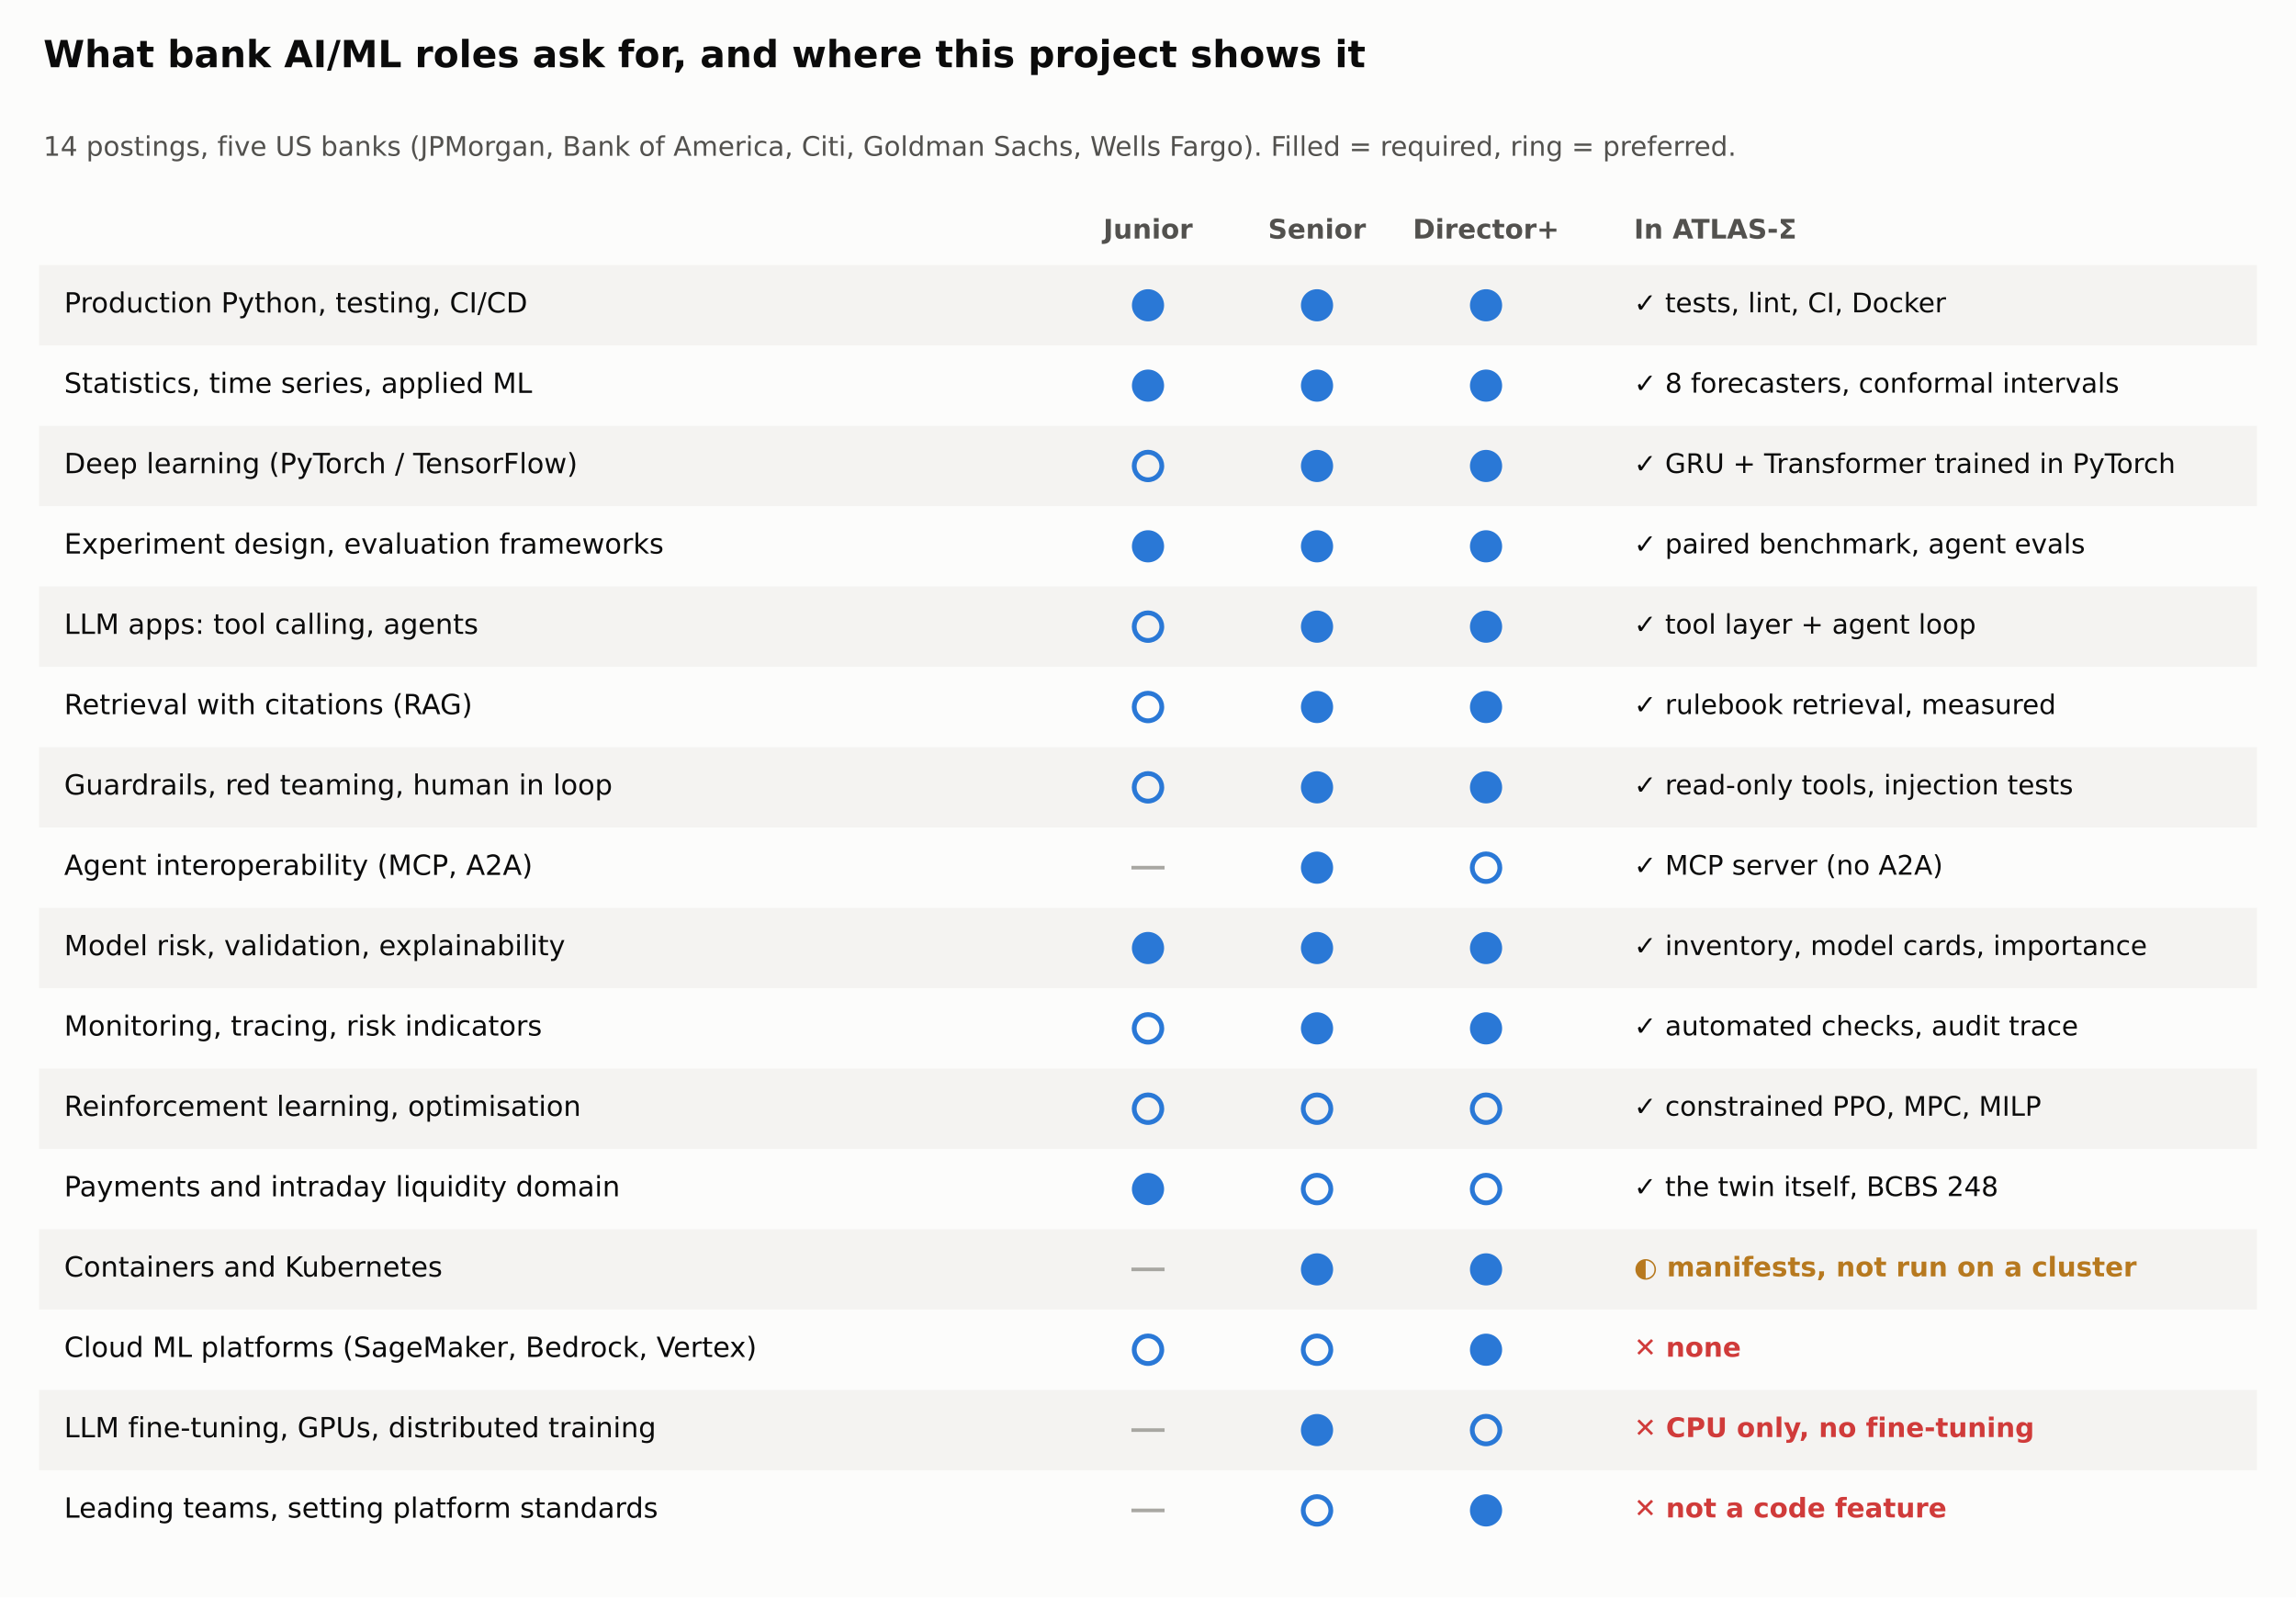
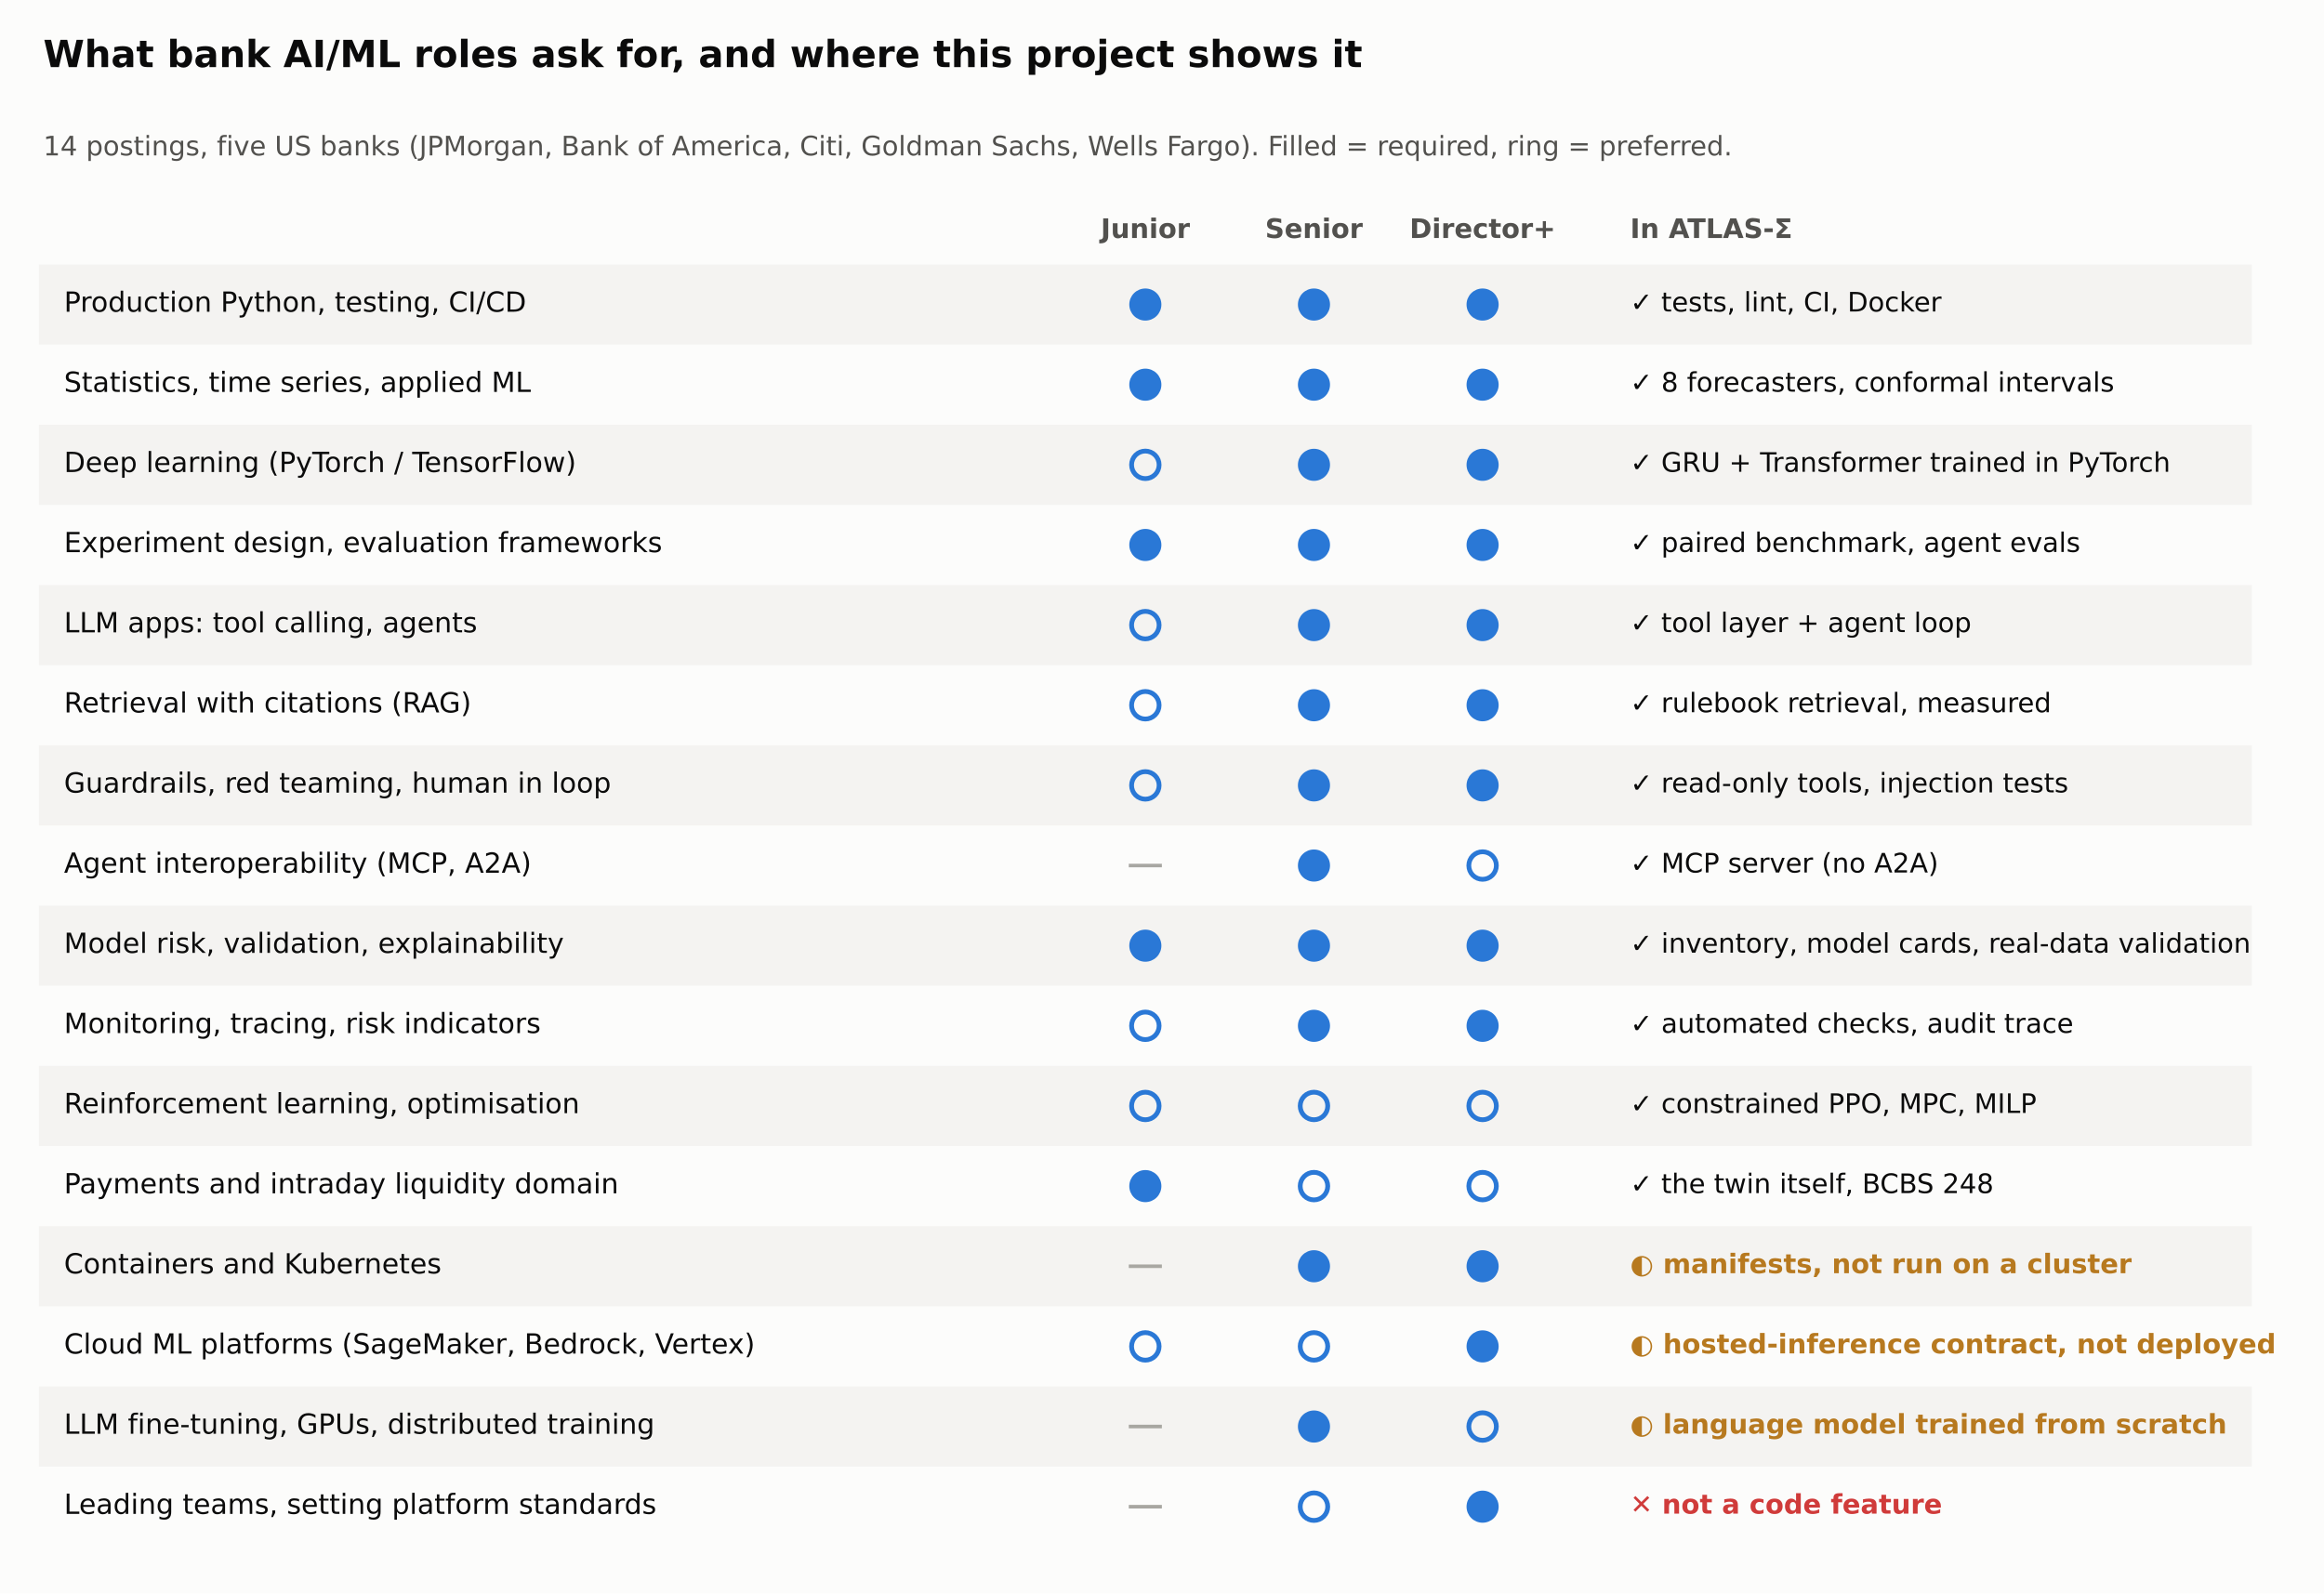
- <svg xmlns="http://www.w3.org/2000/svg" xmlns:xlink="http://www.w3.org/1999/xlink" width="766.8pt" height="533.498pt" viewBox="0 0 766.8 533.498" version="1.1">
+ <svg xmlns="http://www.w3.org/2000/svg" xmlns:xlink="http://www.w3.org/1999/xlink" width="777.954pt" height="533.498pt" viewBox="0 0 777.954 533.498" version="1.1">
  <defs>
    <style type="text/css">*{stroke-linejoin: round; stroke-linecap: butt}</style>
  </defs>
  <g id="figure_1">
    <g id="patch_1">
-       <path d="M 0 533.498  L 766.8 533.498  L 766.8 0  L 0 0  z " style="fill: #fcfcfb" />
+       <path d="M 0 533.498  L 777.954 533.498  L 777.954 0  L 0 0  z " style="fill: #fcfcfb" />
    </g>
    <g id="axes_1">
      <g id="patch_2">
        <path d="M 12.96 520.538  L 753.84 520.538  L 753.84 69.761  L 12.96 69.761  z " style="fill: #fcfcfb" />
      </g>
      <g id="matplotlib.axis_1" />
      <g id="matplotlib.axis_2" />
      <g id="patch_3">
-         <path d="M 12.96 115.375  L 753.84 115.375  L 753.84 88.543  L 12.96 88.543  z " clip-path="url(#p5d8bd86b20)" style="fill: #e4e3df; opacity: 0.35" />
+         <path d="M 12.96 115.375  L 753.84 115.375  L 753.84 88.543  L 12.96 88.543  z " clip-path="url(#p10931c085c)" style="fill: #e4e3df; opacity: 0.35" />
      </g>
      <g id="patch_4">
-         <path d="M 12.96 169.039  L 753.84 169.039  L 753.84 142.207  L 12.96 142.207  z " clip-path="url(#p5d8bd86b20)" style="fill: #e4e3df; opacity: 0.35" />
+         <path d="M 12.96 169.039  L 753.84 169.039  L 753.84 142.207  L 12.96 142.207  z " clip-path="url(#p10931c085c)" style="fill: #e4e3df; opacity: 0.35" />
      </g>
      <g id="patch_5">
-         <path d="M 12.96 222.703  L 753.84 222.703  L 753.84 195.871  L 12.96 195.871  z " clip-path="url(#p5d8bd86b20)" style="fill: #e4e3df; opacity: 0.35" />
+         <path d="M 12.96 222.703  L 753.84 222.703  L 753.84 195.871  L 12.96 195.871  z " clip-path="url(#p10931c085c)" style="fill: #e4e3df; opacity: 0.35" />
      </g>
      <g id="patch_6">
-         <path d="M 12.96 276.367  L 753.84 276.367  L 753.84 249.535  L 12.96 249.535  z " clip-path="url(#p5d8bd86b20)" style="fill: #e4e3df; opacity: 0.35" />
+         <path d="M 12.96 276.367  L 753.84 276.367  L 753.84 249.535  L 12.96 249.535  z " clip-path="url(#p10931c085c)" style="fill: #e4e3df; opacity: 0.35" />
      </g>
      <g id="patch_7">
-         <path d="M 12.96 330.031  L 753.84 330.031  L 753.84 303.199  L 12.96 303.199  z " clip-path="url(#p5d8bd86b20)" style="fill: #e4e3df; opacity: 0.35" />
+         <path d="M 12.96 330.031  L 753.84 330.031  L 753.84 303.199  L 12.96 303.199  z " clip-path="url(#p10931c085c)" style="fill: #e4e3df; opacity: 0.35" />
      </g>
      <g id="patch_8">
-         <path d="M 12.96 383.695  L 753.84 383.695  L 753.84 356.863  L 12.96 356.863  z " clip-path="url(#p5d8bd86b20)" style="fill: #e4e3df; opacity: 0.35" />
+         <path d="M 12.96 383.695  L 753.84 383.695  L 753.84 356.863  L 12.96 356.863  z " clip-path="url(#p10931c085c)" style="fill: #e4e3df; opacity: 0.35" />
      </g>
      <g id="patch_9">
-         <path d="M 12.96 437.359  L 753.84 437.359  L 753.84 410.527  L 12.96 410.527  z " clip-path="url(#p5d8bd86b20)" style="fill: #e4e3df; opacity: 0.35" />
+         <path d="M 12.96 437.359  L 753.84 437.359  L 753.84 410.527  L 12.96 410.527  z " clip-path="url(#p10931c085c)" style="fill: #e4e3df; opacity: 0.35" />
      </g>
      <g id="patch_10">
-         <path d="M 12.96 491.023  L 753.84 491.023  L 753.84 464.191  L 12.96 464.191  z " clip-path="url(#p5d8bd86b20)" style="fill: #e4e3df; opacity: 0.35" />
+         <path d="M 12.96 491.023  L 753.84 491.023  L 753.84 464.191  L 12.96 464.191  z " clip-path="url(#p10931c085c)" style="fill: #e4e3df; opacity: 0.35" />
      </g>
      <g id="line2d_1">
-         <path d="M 378.461 289.783  L 388.339 289.783  " clip-path="url(#p5d8bd86b20)" style="fill: none; stroke: #a8a7a2; stroke-width: 1.2; stroke-linecap: square" />
+         <path d="M 378.461 289.783  L 388.339 289.783  " clip-path="url(#p10931c085c)" style="fill: none; stroke: #a8a7a2; stroke-width: 1.2; stroke-linecap: square" />
      </g>
      <g id="line2d_2">
-         <path d="M 378.461 423.943  L 388.339 423.943  " clip-path="url(#p5d8bd86b20)" style="fill: none; stroke: #a8a7a2; stroke-width: 1.2; stroke-linecap: square" />
+         <path d="M 378.461 423.943  L 388.339 423.943  " clip-path="url(#p10931c085c)" style="fill: none; stroke: #a8a7a2; stroke-width: 1.2; stroke-linecap: square" />
      </g>
      <g id="line2d_3">
-         <path d="M 378.461 477.607  L 388.339 477.607  " clip-path="url(#p5d8bd86b20)" style="fill: none; stroke: #a8a7a2; stroke-width: 1.2; stroke-linecap: square" />
+         <path d="M 378.461 477.607  L 388.339 477.607  " clip-path="url(#p10931c085c)" style="fill: none; stroke: #a8a7a2; stroke-width: 1.2; stroke-linecap: square" />
      </g>
      <g id="line2d_4">
-         <path d="M 378.461 504.439  L 388.339 504.439  " clip-path="url(#p5d8bd86b20)" style="fill: none; stroke: #a8a7a2; stroke-width: 1.2; stroke-linecap: square" />
+         <path d="M 378.461 504.439  L 388.339 504.439  " clip-path="url(#p10931c085c)" style="fill: none; stroke: #a8a7a2; stroke-width: 1.2; stroke-linecap: square" />
      </g>
      <g id="text_1">
        <text style="font-size: 9.3px; font-family: 'DejaVu Sans'; text-anchor: start; fill: #0b0b0b" x="21.427" y="104.375" transform="rotate(-0 21.4272 104.3754)">Production Python, testing, CI/CD</text>
      </g>
      <g id="PathCollection_1">
        <defs>
-           <path id="m476d429eb9" d="M 0 4.873  C 1.292 4.873 2.532 4.36 3.446 3.446  C 4.36 2.532 4.873 1.292 4.873 0  C 4.873 -1.292 4.36 -2.532 3.446 -3.446  C 2.532 -4.36 1.292 -4.873 0 -4.873  C -1.292 -4.873 -2.532 -4.36 -3.446 -3.446  C -4.36 -2.532 -4.873 -1.292 -4.873 0  C -4.873 1.292 -4.36 2.532 -3.446 3.446  C -2.532 4.36 -1.292 4.873 0 4.873  z " style="stroke: #2a78d6" />
+           <path id="me0c0fd3ea9" d="M 0 4.873  C 1.292 4.873 2.532 4.36 3.446 3.446  C 4.36 2.532 4.873 1.292 4.873 0  C 4.873 -1.292 4.36 -2.532 3.446 -3.446  C 2.532 -4.36 1.292 -4.873 0 -4.873  C -1.292 -4.873 -2.532 -4.36 -3.446 -3.446  C -4.36 -2.532 -4.873 -1.292 -4.873 0  C -4.873 1.292 -4.36 2.532 -3.446 3.446  C -2.532 4.36 -1.292 4.873 0 4.873  z " style="stroke: #2a78d6" />
        </defs>
-         <g clip-path="url(#p5d8bd86b20)">
-           <use xlink:href="#m476d429eb9" x="383.4" y="101.959" style="fill: #2a78d6; stroke: #2a78d6" />
+         <g clip-path="url(#p10931c085c)">
+           <use xlink:href="#me0c0fd3ea9" x="383.4" y="101.959" style="fill: #2a78d6; stroke: #2a78d6" />
        </g>
      </g>
      <g id="PathCollection_2">
-         <g clip-path="url(#p5d8bd86b20)">
-           <use xlink:href="#m476d429eb9" x="439.848" y="101.959" style="fill: #2a78d6; stroke: #2a78d6" />
+         <g clip-path="url(#p10931c085c)">
+           <use xlink:href="#me0c0fd3ea9" x="439.848" y="101.959" style="fill: #2a78d6; stroke: #2a78d6" />
        </g>
      </g>
      <g id="PathCollection_3">
-         <g clip-path="url(#p5d8bd86b20)">
-           <use xlink:href="#m476d429eb9" x="496.296" y="101.959" style="fill: #2a78d6; stroke: #2a78d6" />
+         <g clip-path="url(#p10931c085c)">
+           <use xlink:href="#me0c0fd3ea9" x="496.296" y="101.959" style="fill: #2a78d6; stroke: #2a78d6" />
        </g>
      </g>
      <g id="text_2">
        <text style="font-size: 9px; font-family: 'DejaVu Sans'; text-anchor: start; fill: #0b0b0b" x="545.688" y="104.297" transform="rotate(-0 545.688 104.2974)">✓  tests, lint, CI, Docker</text>
      </g>
      <g id="text_3">
        <text style="font-size: 9.3px; font-family: 'DejaVu Sans'; text-anchor: start; fill: #0b0b0b" x="21.427" y="131.207" transform="rotate(-0 21.4272 131.2074)">Statistics, time series, applied ML</text>
      </g>
      <g id="PathCollection_4">
-         <g clip-path="url(#p5d8bd86b20)">
-           <use xlink:href="#m476d429eb9" x="383.4" y="128.791" style="fill: #2a78d6; stroke: #2a78d6" />
+         <g clip-path="url(#p10931c085c)">
+           <use xlink:href="#me0c0fd3ea9" x="383.4" y="128.791" style="fill: #2a78d6; stroke: #2a78d6" />
        </g>
      </g>
      <g id="PathCollection_5">
-         <g clip-path="url(#p5d8bd86b20)">
-           <use xlink:href="#m476d429eb9" x="439.848" y="128.791" style="fill: #2a78d6; stroke: #2a78d6" />
+         <g clip-path="url(#p10931c085c)">
+           <use xlink:href="#me0c0fd3ea9" x="439.848" y="128.791" style="fill: #2a78d6; stroke: #2a78d6" />
        </g>
      </g>
      <g id="PathCollection_6">
-         <g clip-path="url(#p5d8bd86b20)">
-           <use xlink:href="#m476d429eb9" x="496.296" y="128.791" style="fill: #2a78d6; stroke: #2a78d6" />
+         <g clip-path="url(#p10931c085c)">
+           <use xlink:href="#me0c0fd3ea9" x="496.296" y="128.791" style="fill: #2a78d6; stroke: #2a78d6" />
        </g>
      </g>
      <g id="text_4">
        <text style="font-size: 9px; font-family: 'DejaVu Sans'; text-anchor: start; fill: #0b0b0b" x="545.688" y="131.129" transform="rotate(-0 545.688 131.1294)">✓  8 forecasters, conformal intervals</text>
      </g>
      <g id="text_5">
        <text style="font-size: 9.3px; font-family: 'DejaVu Sans'; text-anchor: start; fill: #0b0b0b" x="21.427" y="158.039" transform="rotate(-0 21.4272 158.0394)">Deep learning (PyTorch / TensorFlow)</text>
      </g>
      <g id="PathCollection_7">
-         <path d="M 383.4 160.233  C 384.623 160.233 385.795 159.747 386.66 158.883  C 387.524 158.018 388.01 156.846 388.01 155.623  C 388.01 154.401 387.524 153.228 386.66 152.364  C 385.795 151.499 384.623 151.013 383.4 151.013  C 382.177 151.013 381.005 151.499 380.14 152.364  C 379.276 153.228 378.79 154.401 378.79 155.623  C 378.79 156.846 379.276 158.018 380.14 158.883  C 381.005 159.747 382.177 160.233 383.4 160.233  L 383.4 160.233  z " clip-path="url(#p5d8bd86b20)" style="fill: none; stroke: #2a78d6; stroke-width: 1.6" />
+         <path d="M 383.4 160.233  C 384.623 160.233 385.795 159.747 386.66 158.883  C 387.524 158.018 388.01 156.846 388.01 155.623  C 388.01 154.401 387.524 153.228 386.66 152.364  C 385.795 151.499 384.623 151.013 383.4 151.013  C 382.177 151.013 381.005 151.499 380.14 152.364  C 379.276 153.228 378.79 154.401 378.79 155.623  C 378.79 156.846 379.276 158.018 380.14 158.883  C 381.005 159.747 382.177 160.233 383.4 160.233  L 383.4 160.233  z " clip-path="url(#p10931c085c)" style="fill: none; stroke: #2a78d6; stroke-width: 1.6" />
      </g>
      <g id="PathCollection_8">
-         <g clip-path="url(#p5d8bd86b20)">
-           <use xlink:href="#m476d429eb9" x="439.848" y="155.623" style="fill: #2a78d6; stroke: #2a78d6" />
+         <g clip-path="url(#p10931c085c)">
+           <use xlink:href="#me0c0fd3ea9" x="439.848" y="155.623" style="fill: #2a78d6; stroke: #2a78d6" />
        </g>
      </g>
      <g id="PathCollection_9">
-         <g clip-path="url(#p5d8bd86b20)">
-           <use xlink:href="#m476d429eb9" x="496.296" y="155.623" style="fill: #2a78d6; stroke: #2a78d6" />
+         <g clip-path="url(#p10931c085c)">
+           <use xlink:href="#me0c0fd3ea9" x="496.296" y="155.623" style="fill: #2a78d6; stroke: #2a78d6" />
        </g>
      </g>
      <g id="text_6">
        <text style="font-size: 9px; font-family: 'DejaVu Sans'; text-anchor: start; fill: #0b0b0b" x="545.688" y="157.961" transform="rotate(-0 545.688 157.9614)">✓  GRU + Transformer trained in PyTorch</text>
      </g>
      <g id="text_7">
        <text style="font-size: 9.3px; font-family: 'DejaVu Sans'; text-anchor: start; fill: #0b0b0b" x="21.427" y="184.871" transform="rotate(-0 21.4272 184.8714)">Experiment design, evaluation frameworks</text>
      </g>
      <g id="PathCollection_10">
-         <g clip-path="url(#p5d8bd86b20)">
-           <use xlink:href="#m476d429eb9" x="383.4" y="182.455" style="fill: #2a78d6; stroke: #2a78d6" />
+         <g clip-path="url(#p10931c085c)">
+           <use xlink:href="#me0c0fd3ea9" x="383.4" y="182.455" style="fill: #2a78d6; stroke: #2a78d6" />
        </g>
      </g>
      <g id="PathCollection_11">
-         <g clip-path="url(#p5d8bd86b20)">
-           <use xlink:href="#m476d429eb9" x="439.848" y="182.455" style="fill: #2a78d6; stroke: #2a78d6" />
+         <g clip-path="url(#p10931c085c)">
+           <use xlink:href="#me0c0fd3ea9" x="439.848" y="182.455" style="fill: #2a78d6; stroke: #2a78d6" />
        </g>
      </g>
      <g id="PathCollection_12">
-         <g clip-path="url(#p5d8bd86b20)">
-           <use xlink:href="#m476d429eb9" x="496.296" y="182.455" style="fill: #2a78d6; stroke: #2a78d6" />
+         <g clip-path="url(#p10931c085c)">
+           <use xlink:href="#me0c0fd3ea9" x="496.296" y="182.455" style="fill: #2a78d6; stroke: #2a78d6" />
        </g>
      </g>
      <g id="text_8">
        <text style="font-size: 9px; font-family: 'DejaVu Sans'; text-anchor: start; fill: #0b0b0b" x="545.688" y="184.793" transform="rotate(-0 545.688 184.7934)">✓  paired benchmark, agent evals</text>
      </g>
      <g id="text_9">
        <text style="font-size: 9.3px; font-family: 'DejaVu Sans'; text-anchor: start; fill: #0b0b0b" x="21.427" y="211.703" transform="rotate(-0 21.4272 211.7034)">LLM apps: tool calling, agents</text>
      </g>
      <g id="PathCollection_13">
-         <path d="M 383.4 213.897  C 384.623 213.897 385.795 213.411 386.66 212.547  C 387.524 211.682 388.01 210.51 388.01 209.287  C 388.01 208.065 387.524 206.892 386.66 206.028  C 385.795 205.163 384.623 204.677 383.4 204.677  C 382.177 204.677 381.005 205.163 380.14 206.028  C 379.276 206.892 378.79 208.065 378.79 209.287  C 378.79 210.51 379.276 211.682 380.14 212.547  C 381.005 213.411 382.177 213.897 383.4 213.897  L 383.4 213.897  z " clip-path="url(#p5d8bd86b20)" style="fill: none; stroke: #2a78d6; stroke-width: 1.6" />
+         <path d="M 383.4 213.897  C 384.623 213.897 385.795 213.411 386.66 212.547  C 387.524 211.682 388.01 210.51 388.01 209.287  C 388.01 208.065 387.524 206.892 386.66 206.028  C 385.795 205.163 384.623 204.677 383.4 204.677  C 382.177 204.677 381.005 205.163 380.14 206.028  C 379.276 206.892 378.79 208.065 378.79 209.287  C 378.79 210.51 379.276 211.682 380.14 212.547  C 381.005 213.411 382.177 213.897 383.4 213.897  L 383.4 213.897  z " clip-path="url(#p10931c085c)" style="fill: none; stroke: #2a78d6; stroke-width: 1.6" />
      </g>
      <g id="PathCollection_14">
-         <g clip-path="url(#p5d8bd86b20)">
-           <use xlink:href="#m476d429eb9" x="439.848" y="209.287" style="fill: #2a78d6; stroke: #2a78d6" />
+         <g clip-path="url(#p10931c085c)">
+           <use xlink:href="#me0c0fd3ea9" x="439.848" y="209.287" style="fill: #2a78d6; stroke: #2a78d6" />
        </g>
      </g>
      <g id="PathCollection_15">
-         <g clip-path="url(#p5d8bd86b20)">
-           <use xlink:href="#m476d429eb9" x="496.296" y="209.287" style="fill: #2a78d6; stroke: #2a78d6" />
+         <g clip-path="url(#p10931c085c)">
+           <use xlink:href="#me0c0fd3ea9" x="496.296" y="209.287" style="fill: #2a78d6; stroke: #2a78d6" />
        </g>
      </g>
      <g id="text_10">
        <text style="font-size: 9px; font-family: 'DejaVu Sans'; text-anchor: start; fill: #0b0b0b" x="545.688" y="211.625" transform="rotate(-0 545.688 211.6254)">✓  tool layer + agent loop</text>
      </g>
      <g id="text_11">
        <text style="font-size: 9.3px; font-family: 'DejaVu Sans'; text-anchor: start; fill: #0b0b0b" x="21.427" y="238.535" transform="rotate(-0 21.4272 238.5354)">Retrieval with citations (RAG)</text>
      </g>
      <g id="PathCollection_16">
-         <path d="M 383.4 240.729  C 384.623 240.729 385.795 240.243 386.66 239.379  C 387.524 238.514 388.01 237.342 388.01 236.119  C 388.01 234.897 387.524 233.724 386.66 232.86  C 385.795 231.995 384.623 231.509 383.4 231.509  C 382.177 231.509 381.005 231.995 380.14 232.86  C 379.276 233.724 378.79 234.897 378.79 236.119  C 378.79 237.342 379.276 238.514 380.14 239.379  C 381.005 240.243 382.177 240.729 383.4 240.729  L 383.4 240.729  z " clip-path="url(#p5d8bd86b20)" style="fill: none; stroke: #2a78d6; stroke-width: 1.6" />
+         <path d="M 383.4 240.729  C 384.623 240.729 385.795 240.243 386.66 239.379  C 387.524 238.514 388.01 237.342 388.01 236.119  C 388.01 234.897 387.524 233.724 386.66 232.86  C 385.795 231.995 384.623 231.509 383.4 231.509  C 382.177 231.509 381.005 231.995 380.14 232.86  C 379.276 233.724 378.79 234.897 378.79 236.119  C 378.79 237.342 379.276 238.514 380.14 239.379  C 381.005 240.243 382.177 240.729 383.4 240.729  L 383.4 240.729  z " clip-path="url(#p10931c085c)" style="fill: none; stroke: #2a78d6; stroke-width: 1.6" />
      </g>
      <g id="PathCollection_17">
-         <g clip-path="url(#p5d8bd86b20)">
-           <use xlink:href="#m476d429eb9" x="439.848" y="236.119" style="fill: #2a78d6; stroke: #2a78d6" />
+         <g clip-path="url(#p10931c085c)">
+           <use xlink:href="#me0c0fd3ea9" x="439.848" y="236.119" style="fill: #2a78d6; stroke: #2a78d6" />
        </g>
      </g>
      <g id="PathCollection_18">
-         <g clip-path="url(#p5d8bd86b20)">
-           <use xlink:href="#m476d429eb9" x="496.296" y="236.119" style="fill: #2a78d6; stroke: #2a78d6" />
+         <g clip-path="url(#p10931c085c)">
+           <use xlink:href="#me0c0fd3ea9" x="496.296" y="236.119" style="fill: #2a78d6; stroke: #2a78d6" />
        </g>
      </g>
      <g id="text_12">
        <text style="font-size: 9px; font-family: 'DejaVu Sans'; text-anchor: start; fill: #0b0b0b" x="545.688" y="238.457" transform="rotate(-0 545.688 238.4574)">✓  rulebook retrieval, measured</text>
      </g>
      <g id="text_13">
        <text style="font-size: 9.3px; font-family: 'DejaVu Sans'; text-anchor: start; fill: #0b0b0b" x="21.427" y="265.367" transform="rotate(-0 21.4272 265.3674)">Guardrails, red teaming, human in loop</text>
      </g>
      <g id="PathCollection_19">
-         <path d="M 383.4 267.561  C 384.623 267.561 385.795 267.075 386.66 266.211  C 387.524 265.346 388.01 264.174 388.01 262.951  C 388.01 261.729 387.524 260.556 386.66 259.692  C 385.795 258.827 384.623 258.341 383.4 258.341  C 382.177 258.341 381.005 258.827 380.14 259.692  C 379.276 260.556 378.79 261.729 378.79 262.951  C 378.79 264.174 379.276 265.346 380.14 266.211  C 381.005 267.075 382.177 267.561 383.4 267.561  L 383.4 267.561  z " clip-path="url(#p5d8bd86b20)" style="fill: none; stroke: #2a78d6; stroke-width: 1.6" />
+         <path d="M 383.4 267.561  C 384.623 267.561 385.795 267.075 386.66 266.211  C 387.524 265.346 388.01 264.174 388.01 262.951  C 388.01 261.729 387.524 260.556 386.66 259.692  C 385.795 258.827 384.623 258.341 383.4 258.341  C 382.177 258.341 381.005 258.827 380.14 259.692  C 379.276 260.556 378.79 261.729 378.79 262.951  C 378.79 264.174 379.276 265.346 380.14 266.211  C 381.005 267.075 382.177 267.561 383.4 267.561  L 383.4 267.561  z " clip-path="url(#p10931c085c)" style="fill: none; stroke: #2a78d6; stroke-width: 1.6" />
      </g>
      <g id="PathCollection_20">
-         <g clip-path="url(#p5d8bd86b20)">
-           <use xlink:href="#m476d429eb9" x="439.848" y="262.951" style="fill: #2a78d6; stroke: #2a78d6" />
+         <g clip-path="url(#p10931c085c)">
+           <use xlink:href="#me0c0fd3ea9" x="439.848" y="262.951" style="fill: #2a78d6; stroke: #2a78d6" />
        </g>
      </g>
      <g id="PathCollection_21">
-         <g clip-path="url(#p5d8bd86b20)">
-           <use xlink:href="#m476d429eb9" x="496.296" y="262.951" style="fill: #2a78d6; stroke: #2a78d6" />
+         <g clip-path="url(#p10931c085c)">
+           <use xlink:href="#me0c0fd3ea9" x="496.296" y="262.951" style="fill: #2a78d6; stroke: #2a78d6" />
        </g>
      </g>
      <g id="text_14">
        <text style="font-size: 9px; font-family: 'DejaVu Sans'; text-anchor: start; fill: #0b0b0b" x="545.688" y="265.289" transform="rotate(-0 545.688 265.2894)">✓  read-only tools, injection tests</text>
      </g>
      <g id="text_15">
        <text style="font-size: 9.3px; font-family: 'DejaVu Sans'; text-anchor: start; fill: #0b0b0b" x="21.427" y="292.199" transform="rotate(-0 21.4272 292.1994)">Agent interoperability (MCP, A2A)</text>
      </g>
      <g id="PathCollection_22">
-         <g clip-path="url(#p5d8bd86b20)">
-           <use xlink:href="#m476d429eb9" x="439.848" y="289.783" style="fill: #2a78d6; stroke: #2a78d6" />
+         <g clip-path="url(#p10931c085c)">
+           <use xlink:href="#me0c0fd3ea9" x="439.848" y="289.783" style="fill: #2a78d6; stroke: #2a78d6" />
        </g>
      </g>
      <g id="PathCollection_23">
-         <path d="M 496.296 294.393  C 497.519 294.393 498.691 293.907 499.556 293.043  C 500.42 292.178 500.906 291.006 500.906 289.783  C 500.906 288.561 500.42 287.388 499.556 286.524  C 498.691 285.659 497.519 285.173 496.296 285.173  C 495.073 285.173 493.901 285.659 493.036 286.524  C 492.172 287.388 491.686 288.561 491.686 289.783  C 491.686 291.006 492.172 292.178 493.036 293.043  C 493.901 293.907 495.073 294.393 496.296 294.393  L 496.296 294.393  z " clip-path="url(#p5d8bd86b20)" style="fill: none; stroke: #2a78d6; stroke-width: 1.6" />
+         <path d="M 496.296 294.393  C 497.519 294.393 498.691 293.907 499.556 293.043  C 500.42 292.178 500.906 291.006 500.906 289.783  C 500.906 288.561 500.42 287.388 499.556 286.524  C 498.691 285.659 497.519 285.173 496.296 285.173  C 495.073 285.173 493.901 285.659 493.036 286.524  C 492.172 287.388 491.686 288.561 491.686 289.783  C 491.686 291.006 492.172 292.178 493.036 293.043  C 493.901 293.907 495.073 294.393 496.296 294.393  L 496.296 294.393  z " clip-path="url(#p10931c085c)" style="fill: none; stroke: #2a78d6; stroke-width: 1.6" />
      </g>
      <g id="text_16">
        <text style="font-size: 9px; font-family: 'DejaVu Sans'; text-anchor: start; fill: #0b0b0b" x="545.688" y="292.121" transform="rotate(-0 545.688 292.1211)">✓  MCP server (no A2A)</text>
      </g>
      <g id="text_17">
        <text style="font-size: 9.3px; font-family: 'DejaVu Sans'; text-anchor: start; fill: #0b0b0b" x="21.427" y="319.031" transform="rotate(-0 21.4272 319.0314)">Model risk, validation, explainability</text>
      </g>
      <g id="PathCollection_24">
-         <g clip-path="url(#p5d8bd86b20)">
-           <use xlink:href="#m476d429eb9" x="383.4" y="316.615" style="fill: #2a78d6; stroke: #2a78d6" />
+         <g clip-path="url(#p10931c085c)">
+           <use xlink:href="#me0c0fd3ea9" x="383.4" y="316.615" style="fill: #2a78d6; stroke: #2a78d6" />
        </g>
      </g>
      <g id="PathCollection_25">
-         <g clip-path="url(#p5d8bd86b20)">
-           <use xlink:href="#m476d429eb9" x="439.848" y="316.615" style="fill: #2a78d6; stroke: #2a78d6" />
+         <g clip-path="url(#p10931c085c)">
+           <use xlink:href="#me0c0fd3ea9" x="439.848" y="316.615" style="fill: #2a78d6; stroke: #2a78d6" />
        </g>
      </g>
      <g id="PathCollection_26">
-         <g clip-path="url(#p5d8bd86b20)">
-           <use xlink:href="#m476d429eb9" x="496.296" y="316.615" style="fill: #2a78d6; stroke: #2a78d6" />
+         <g clip-path="url(#p10931c085c)">
+           <use xlink:href="#me0c0fd3ea9" x="496.296" y="316.615" style="fill: #2a78d6; stroke: #2a78d6" />
        </g>
      </g>
      <g id="text_18">
-         <text style="font-size: 9px; font-family: 'DejaVu Sans'; text-anchor: start; fill: #0b0b0b" x="545.688" y="318.953" transform="rotate(-0 545.688 318.9534)">✓  inventory, model cards, importance</text>
+         <text style="font-size: 9px; font-family: 'DejaVu Sans'; text-anchor: start; fill: #0b0b0b" x="545.688" y="318.953" transform="rotate(-0 545.688 318.9534)">✓  inventory, model cards, real-data validation</text>
      </g>
      <g id="text_19">
        <text style="font-size: 9.3px; font-family: 'DejaVu Sans'; text-anchor: start; fill: #0b0b0b" x="21.427" y="345.863" transform="rotate(-0 21.4272 345.8634)">Monitoring, tracing, risk indicators</text>
      </g>
      <g id="PathCollection_27">
-         <path d="M 383.4 348.057  C 384.623 348.057 385.795 347.571 386.66 346.707  C 387.524 345.842 388.01 344.67 388.01 343.447  C 388.01 342.225 387.524 341.052 386.66 340.188  C 385.795 339.323 384.623 338.837 383.4 338.837  C 382.177 338.837 381.005 339.323 380.14 340.188  C 379.276 341.052 378.79 342.225 378.79 343.447  C 378.79 344.67 379.276 345.842 380.14 346.707  C 381.005 347.571 382.177 348.057 383.4 348.057  L 383.4 348.057  z " clip-path="url(#p5d8bd86b20)" style="fill: none; stroke: #2a78d6; stroke-width: 1.6" />
+         <path d="M 383.4 348.057  C 384.623 348.057 385.795 347.571 386.66 346.707  C 387.524 345.842 388.01 344.67 388.01 343.447  C 388.01 342.225 387.524 341.052 386.66 340.188  C 385.795 339.323 384.623 338.837 383.4 338.837  C 382.177 338.837 381.005 339.323 380.14 340.188  C 379.276 341.052 378.79 342.225 378.79 343.447  C 378.79 344.67 379.276 345.842 380.14 346.707  C 381.005 347.571 382.177 348.057 383.4 348.057  L 383.4 348.057  z " clip-path="url(#p10931c085c)" style="fill: none; stroke: #2a78d6; stroke-width: 1.6" />
      </g>
      <g id="PathCollection_28">
-         <g clip-path="url(#p5d8bd86b20)">
-           <use xlink:href="#m476d429eb9" x="439.848" y="343.447" style="fill: #2a78d6; stroke: #2a78d6" />
+         <g clip-path="url(#p10931c085c)">
+           <use xlink:href="#me0c0fd3ea9" x="439.848" y="343.447" style="fill: #2a78d6; stroke: #2a78d6" />
        </g>
      </g>
      <g id="PathCollection_29">
-         <g clip-path="url(#p5d8bd86b20)">
-           <use xlink:href="#m476d429eb9" x="496.296" y="343.447" style="fill: #2a78d6; stroke: #2a78d6" />
+         <g clip-path="url(#p10931c085c)">
+           <use xlink:href="#me0c0fd3ea9" x="496.296" y="343.447" style="fill: #2a78d6; stroke: #2a78d6" />
        </g>
      </g>
      <g id="text_20">
        <text style="font-size: 9px; font-family: 'DejaVu Sans'; text-anchor: start; fill: #0b0b0b" x="545.688" y="345.785" transform="rotate(-0 545.688 345.7854)">✓  automated checks, audit trace</text>
      </g>
      <g id="text_21">
        <text style="font-size: 9.3px; font-family: 'DejaVu Sans'; text-anchor: start; fill: #0b0b0b" x="21.427" y="372.695" transform="rotate(-0 21.4272 372.6954)">Reinforcement learning, optimisation</text>
      </g>
      <g id="PathCollection_30">
-         <path d="M 383.4 374.889  C 384.623 374.889 385.795 374.403 386.66 373.539  C 387.524 372.674 388.01 371.502 388.01 370.279  C 388.01 369.057 387.524 367.884 386.66 367.02  C 385.795 366.155 384.623 365.669 383.4 365.669  C 382.177 365.669 381.005 366.155 380.14 367.02  C 379.276 367.884 378.79 369.057 378.79 370.279  C 378.79 371.502 379.276 372.674 380.14 373.539  C 381.005 374.403 382.177 374.889 383.4 374.889  L 383.4 374.889  z " clip-path="url(#p5d8bd86b20)" style="fill: none; stroke: #2a78d6; stroke-width: 1.6" />
+         <path d="M 383.4 374.889  C 384.623 374.889 385.795 374.403 386.66 373.539  C 387.524 372.674 388.01 371.502 388.01 370.279  C 388.01 369.057 387.524 367.884 386.66 367.02  C 385.795 366.155 384.623 365.669 383.4 365.669  C 382.177 365.669 381.005 366.155 380.14 367.02  C 379.276 367.884 378.79 369.057 378.79 370.279  C 378.79 371.502 379.276 372.674 380.14 373.539  C 381.005 374.403 382.177 374.889 383.4 374.889  L 383.4 374.889  z " clip-path="url(#p10931c085c)" style="fill: none; stroke: #2a78d6; stroke-width: 1.6" />
      </g>
      <g id="PathCollection_31">
-         <path d="M 439.848 374.889  C 441.071 374.889 442.243 374.403 443.108 373.539  C 443.972 372.674 444.458 371.502 444.458 370.279  C 444.458 369.057 443.972 367.884 443.108 367.02  C 442.243 366.155 441.071 365.669 439.848 365.669  C 438.625 365.669 437.453 366.155 436.588 367.02  C 435.724 367.884 435.238 369.057 435.238 370.279  C 435.238 371.502 435.724 372.674 436.588 373.539  C 437.453 374.403 438.625 374.889 439.848 374.889  L 439.848 374.889  z " clip-path="url(#p5d8bd86b20)" style="fill: none; stroke: #2a78d6; stroke-width: 1.6" />
+         <path d="M 439.848 374.889  C 441.071 374.889 442.243 374.403 443.108 373.539  C 443.972 372.674 444.458 371.502 444.458 370.279  C 444.458 369.057 443.972 367.884 443.108 367.02  C 442.243 366.155 441.071 365.669 439.848 365.669  C 438.625 365.669 437.453 366.155 436.588 367.02  C 435.724 367.884 435.238 369.057 435.238 370.279  C 435.238 371.502 435.724 372.674 436.588 373.539  C 437.453 374.403 438.625 374.889 439.848 374.889  L 439.848 374.889  z " clip-path="url(#p10931c085c)" style="fill: none; stroke: #2a78d6; stroke-width: 1.6" />
      </g>
      <g id="PathCollection_32">
-         <path d="M 496.296 374.889  C 497.519 374.889 498.691 374.403 499.556 373.539  C 500.42 372.674 500.906 371.502 500.906 370.279  C 500.906 369.057 500.42 367.884 499.556 367.02  C 498.691 366.155 497.519 365.669 496.296 365.669  C 495.073 365.669 493.901 366.155 493.036 367.02  C 492.172 367.884 491.686 369.057 491.686 370.279  C 491.686 371.502 492.172 372.674 493.036 373.539  C 493.901 374.403 495.073 374.889 496.296 374.889  L 496.296 374.889  z " clip-path="url(#p5d8bd86b20)" style="fill: none; stroke: #2a78d6; stroke-width: 1.6" />
+         <path d="M 496.296 374.889  C 497.519 374.889 498.691 374.403 499.556 373.539  C 500.42 372.674 500.906 371.502 500.906 370.279  C 500.906 369.057 500.42 367.884 499.556 367.02  C 498.691 366.155 497.519 365.669 496.296 365.669  C 495.073 365.669 493.901 366.155 493.036 367.02  C 492.172 367.884 491.686 369.057 491.686 370.279  C 491.686 371.502 492.172 372.674 493.036 373.539  C 493.901 374.403 495.073 374.889 496.296 374.889  L 496.296 374.889  z " clip-path="url(#p10931c085c)" style="fill: none; stroke: #2a78d6; stroke-width: 1.6" />
      </g>
      <g id="text_22">
        <text style="font-size: 9px; font-family: 'DejaVu Sans'; text-anchor: start; fill: #0b0b0b" x="545.688" y="372.617" transform="rotate(-0 545.688 372.6174)">✓  constrained PPO, MPC, MILP</text>
      </g>
      <g id="text_23">
        <text style="font-size: 9.3px; font-family: 'DejaVu Sans'; text-anchor: start; fill: #0b0b0b" x="21.427" y="399.527" transform="rotate(-0 21.4272 399.5274)">Payments and intraday liquidity domain</text>
      </g>
      <g id="PathCollection_33">
-         <g clip-path="url(#p5d8bd86b20)">
-           <use xlink:href="#m476d429eb9" x="383.4" y="397.111" style="fill: #2a78d6; stroke: #2a78d6" />
+         <g clip-path="url(#p10931c085c)">
+           <use xlink:href="#me0c0fd3ea9" x="383.4" y="397.111" style="fill: #2a78d6; stroke: #2a78d6" />
        </g>
      </g>
      <g id="PathCollection_34">
-         <path d="M 439.848 401.721  C 441.071 401.721 442.243 401.235 443.108 400.371  C 443.972 399.506 444.458 398.334 444.458 397.111  C 444.458 395.889 443.972 394.716 443.108 393.852  C 442.243 392.987 441.071 392.501 439.848 392.501  C 438.625 392.501 437.453 392.987 436.588 393.852  C 435.724 394.716 435.238 395.889 435.238 397.111  C 435.238 398.334 435.724 399.506 436.588 400.371  C 437.453 401.235 438.625 401.721 439.848 401.721  L 439.848 401.721  z " clip-path="url(#p5d8bd86b20)" style="fill: none; stroke: #2a78d6; stroke-width: 1.6" />
+         <path d="M 439.848 401.721  C 441.071 401.721 442.243 401.235 443.108 400.371  C 443.972 399.506 444.458 398.334 444.458 397.111  C 444.458 395.889 443.972 394.716 443.108 393.852  C 442.243 392.987 441.071 392.501 439.848 392.501  C 438.625 392.501 437.453 392.987 436.588 393.852  C 435.724 394.716 435.238 395.889 435.238 397.111  C 435.238 398.334 435.724 399.506 436.588 400.371  C 437.453 401.235 438.625 401.721 439.848 401.721  L 439.848 401.721  z " clip-path="url(#p10931c085c)" style="fill: none; stroke: #2a78d6; stroke-width: 1.6" />
      </g>
      <g id="PathCollection_35">
-         <path d="M 496.296 401.721  C 497.519 401.721 498.691 401.235 499.556 400.371  C 500.42 399.506 500.906 398.334 500.906 397.111  C 500.906 395.889 500.42 394.716 499.556 393.852  C 498.691 392.987 497.519 392.501 496.296 392.501  C 495.073 392.501 493.901 392.987 493.036 393.852  C 492.172 394.716 491.686 395.889 491.686 397.111  C 491.686 398.334 492.172 399.506 493.036 400.371  C 493.901 401.235 495.073 401.721 496.296 401.721  L 496.296 401.721  z " clip-path="url(#p5d8bd86b20)" style="fill: none; stroke: #2a78d6; stroke-width: 1.6" />
+         <path d="M 496.296 401.721  C 497.519 401.721 498.691 401.235 499.556 400.371  C 500.42 399.506 500.906 398.334 500.906 397.111  C 500.906 395.889 500.42 394.716 499.556 393.852  C 498.691 392.987 497.519 392.501 496.296 392.501  C 495.073 392.501 493.901 392.987 493.036 393.852  C 492.172 394.716 491.686 395.889 491.686 397.111  C 491.686 398.334 492.172 399.506 493.036 400.371  C 493.901 401.235 495.073 401.721 496.296 401.721  L 496.296 401.721  z " clip-path="url(#p10931c085c)" style="fill: none; stroke: #2a78d6; stroke-width: 1.6" />
      </g>
      <g id="text_24">
        <text style="font-size: 9px; font-family: 'DejaVu Sans'; text-anchor: start; fill: #0b0b0b" x="545.688" y="399.449" transform="rotate(-0 545.688 399.4494)">✓  the twin itself, BCBS 248</text>
      </g>
      <g id="text_25">
        <text style="font-size: 9.3px; font-family: 'DejaVu Sans'; text-anchor: start; fill: #0b0b0b" x="21.427" y="426.359" transform="rotate(-0 21.4272 426.3594)">Containers and Kubernetes</text>
      </g>
      <g id="PathCollection_36">
-         <g clip-path="url(#p5d8bd86b20)">
-           <use xlink:href="#m476d429eb9" x="439.848" y="423.943" style="fill: #2a78d6; stroke: #2a78d6" />
+         <g clip-path="url(#p10931c085c)">
+           <use xlink:href="#me0c0fd3ea9" x="439.848" y="423.943" style="fill: #2a78d6; stroke: #2a78d6" />
        </g>
      </g>
      <g id="PathCollection_37">
-         <g clip-path="url(#p5d8bd86b20)">
-           <use xlink:href="#m476d429eb9" x="496.296" y="423.943" style="fill: #2a78d6; stroke: #2a78d6" />
+         <g clip-path="url(#p10931c085c)">
+           <use xlink:href="#me0c0fd3ea9" x="496.296" y="423.943" style="fill: #2a78d6; stroke: #2a78d6" />
        </g>
      </g>
      <g id="text_26">
        <text style="font-weight: 700; font-size: 9px; font-family: 'DejaVu Sans'; text-anchor: start; fill: #b7791f" x="545.688" y="426.281" transform="rotate(-0 545.688 426.2814)">◐  manifests, not run on a cluster</text>
      </g>
      <g id="text_27">
        <text style="font-size: 9.3px; font-family: 'DejaVu Sans'; text-anchor: start; fill: #0b0b0b" x="21.427" y="453.191" transform="rotate(-0 21.4272 453.1914)">Cloud ML platforms (SageMaker, Bedrock, Vertex)</text>
      </g>
      <g id="PathCollection_38">
-         <path d="M 383.4 455.385  C 384.623 455.385 385.795 454.899 386.66 454.035  C 387.524 453.17 388.01 451.998 388.01 450.775  C 388.01 449.553 387.524 448.38 386.66 447.516  C 385.795 446.651 384.623 446.165 383.4 446.165  C 382.177 446.165 381.005 446.651 380.14 447.516  C 379.276 448.38 378.79 449.553 378.79 450.775  C 378.79 451.998 379.276 453.17 380.14 454.035  C 381.005 454.899 382.177 455.385 383.4 455.385  L 383.4 455.385  z " clip-path="url(#p5d8bd86b20)" style="fill: none; stroke: #2a78d6; stroke-width: 1.6" />
+         <path d="M 383.4 455.385  C 384.623 455.385 385.795 454.899 386.66 454.035  C 387.524 453.17 388.01 451.998 388.01 450.775  C 388.01 449.553 387.524 448.38 386.66 447.516  C 385.795 446.651 384.623 446.165 383.4 446.165  C 382.177 446.165 381.005 446.651 380.14 447.516  C 379.276 448.38 378.79 449.553 378.79 450.775  C 378.79 451.998 379.276 453.17 380.14 454.035  C 381.005 454.899 382.177 455.385 383.4 455.385  L 383.4 455.385  z " clip-path="url(#p10931c085c)" style="fill: none; stroke: #2a78d6; stroke-width: 1.6" />
      </g>
      <g id="PathCollection_39">
-         <path d="M 439.848 455.385  C 441.071 455.385 442.243 454.899 443.108 454.035  C 443.972 453.17 444.458 451.998 444.458 450.775  C 444.458 449.553 443.972 448.38 443.108 447.516  C 442.243 446.651 441.071 446.165 439.848 446.165  C 438.625 446.165 437.453 446.651 436.588 447.516  C 435.724 448.38 435.238 449.553 435.238 450.775  C 435.238 451.998 435.724 453.17 436.588 454.035  C 437.453 454.899 438.625 455.385 439.848 455.385  L 439.848 455.385  z " clip-path="url(#p5d8bd86b20)" style="fill: none; stroke: #2a78d6; stroke-width: 1.6" />
+         <path d="M 439.848 455.385  C 441.071 455.385 442.243 454.899 443.108 454.035  C 443.972 453.17 444.458 451.998 444.458 450.775  C 444.458 449.553 443.972 448.38 443.108 447.516  C 442.243 446.651 441.071 446.165 439.848 446.165  C 438.625 446.165 437.453 446.651 436.588 447.516  C 435.724 448.38 435.238 449.553 435.238 450.775  C 435.238 451.998 435.724 453.17 436.588 454.035  C 437.453 454.899 438.625 455.385 439.848 455.385  L 439.848 455.385  z " clip-path="url(#p10931c085c)" style="fill: none; stroke: #2a78d6; stroke-width: 1.6" />
      </g>
      <g id="PathCollection_40">
-         <g clip-path="url(#p5d8bd86b20)">
-           <use xlink:href="#m476d429eb9" x="496.296" y="450.775" style="fill: #2a78d6; stroke: #2a78d6" />
+         <g clip-path="url(#p10931c085c)">
+           <use xlink:href="#me0c0fd3ea9" x="496.296" y="450.775" style="fill: #2a78d6; stroke: #2a78d6" />
        </g>
      </g>
      <g id="text_28">
-         <text style="font-weight: 700; font-size: 9px; font-family: 'DejaVu Sans'; text-anchor: start; fill: #d03b3a" x="545.688" y="453.113" transform="rotate(-0 545.688 453.1131)">✕  none</text>
+         <text style="font-weight: 700; font-size: 9px; font-family: 'DejaVu Sans'; text-anchor: start; fill: #b7791f" x="545.688" y="453.113" transform="rotate(-0 545.688 453.1134)">◐  hosted-inference contract, not deployed</text>
      </g>
      <g id="text_29">
        <text style="font-size: 9.3px; font-family: 'DejaVu Sans'; text-anchor: start; fill: #0b0b0b" x="21.427" y="480.023" transform="rotate(-0 21.4272 480.0234)">LLM fine-tuning, GPUs, distributed training</text>
      </g>
      <g id="PathCollection_41">
-         <g clip-path="url(#p5d8bd86b20)">
-           <use xlink:href="#m476d429eb9" x="439.848" y="477.607" style="fill: #2a78d6; stroke: #2a78d6" />
+         <g clip-path="url(#p10931c085c)">
+           <use xlink:href="#me0c0fd3ea9" x="439.848" y="477.607" style="fill: #2a78d6; stroke: #2a78d6" />
        </g>
      </g>
      <g id="PathCollection_42">
-         <path d="M 496.296 482.217  C 497.519 482.217 498.691 481.731 499.556 480.867  C 500.42 480.002 500.906 478.83 500.906 477.607  C 500.906 476.385 500.42 475.212 499.556 474.348  C 498.691 473.483 497.519 472.997 496.296 472.997  C 495.073 472.997 493.901 473.483 493.036 474.348  C 492.172 475.212 491.686 476.385 491.686 477.607  C 491.686 478.83 492.172 480.002 493.036 480.867  C 493.901 481.731 495.073 482.217 496.296 482.217  L 496.296 482.217  z " clip-path="url(#p5d8bd86b20)" style="fill: none; stroke: #2a78d6; stroke-width: 1.6" />
+         <path d="M 496.296 482.217  C 497.519 482.217 498.691 481.731 499.556 480.867  C 500.42 480.002 500.906 478.83 500.906 477.607  C 500.906 476.385 500.42 475.212 499.556 474.348  C 498.691 473.483 497.519 472.997 496.296 472.997  C 495.073 472.997 493.901 473.483 493.036 474.348  C 492.172 475.212 491.686 476.385 491.686 477.607  C 491.686 478.83 492.172 480.002 493.036 480.867  C 493.901 481.731 495.073 482.217 496.296 482.217  L 496.296 482.217  z " clip-path="url(#p10931c085c)" style="fill: none; stroke: #2a78d6; stroke-width: 1.6" />
      </g>
      <g id="text_30">
-         <text style="font-weight: 700; font-size: 9px; font-family: 'DejaVu Sans'; text-anchor: start; fill: #d03b3a" x="545.688" y="479.945" transform="rotate(-0 545.688 479.9454)">✕  CPU only, no fine-tuning</text>
+         <text style="font-weight: 700; font-size: 9px; font-family: 'DejaVu Sans'; text-anchor: start; fill: #b7791f" x="545.688" y="479.945" transform="rotate(-0 545.688 479.9454)">◐  language model trained from scratch</text>
      </g>
      <g id="text_31">
        <text style="font-size: 9.3px; font-family: 'DejaVu Sans'; text-anchor: start; fill: #0b0b0b" x="21.427" y="506.855" transform="rotate(-0 21.4272 506.8554)">Leading teams, setting platform standards</text>
      </g>
      <g id="PathCollection_43">
-         <path d="M 439.848 509.049  C 441.071 509.049 442.243 508.563 443.108 507.699  C 443.972 506.834 444.458 505.662 444.458 504.439  C 444.458 503.217 443.972 502.044 443.108 501.18  C 442.243 500.315 441.071 499.829 439.848 499.829  C 438.625 499.829 437.453 500.315 436.588 501.18  C 435.724 502.044 435.238 503.217 435.238 504.439  C 435.238 505.662 435.724 506.834 436.588 507.699  C 437.453 508.563 438.625 509.049 439.848 509.049  L 439.848 509.049  z " clip-path="url(#p5d8bd86b20)" style="fill: none; stroke: #2a78d6; stroke-width: 1.6" />
+         <path d="M 439.848 509.049  C 441.071 509.049 442.243 508.563 443.108 507.699  C 443.972 506.834 444.458 505.662 444.458 504.439  C 444.458 503.217 443.972 502.044 443.108 501.18  C 442.243 500.315 441.071 499.829 439.848 499.829  C 438.625 499.829 437.453 500.315 436.588 501.18  C 435.724 502.044 435.238 503.217 435.238 504.439  C 435.238 505.662 435.724 506.834 436.588 507.699  C 437.453 508.563 438.625 509.049 439.848 509.049  L 439.848 509.049  z " clip-path="url(#p10931c085c)" style="fill: none; stroke: #2a78d6; stroke-width: 1.6" />
      </g>
      <g id="PathCollection_44">
-         <g clip-path="url(#p5d8bd86b20)">
-           <use xlink:href="#m476d429eb9" x="496.296" y="504.439" style="fill: #2a78d6; stroke: #2a78d6" />
+         <g clip-path="url(#p10931c085c)">
+           <use xlink:href="#me0c0fd3ea9" x="496.296" y="504.439" style="fill: #2a78d6; stroke: #2a78d6" />
        </g>
      </g>
      <g id="text_32">
        <text style="font-weight: 700; font-size: 9px; font-family: 'DejaVu Sans'; text-anchor: start; fill: #d03b3a" x="545.688" y="506.777" transform="rotate(-0 545.688 506.7774)">✕  not a code feature</text>
      </g>
      <g id="text_33">
        <text style="font-weight: 700; font-size: 9px; font-family: 'DejaVu Sans'; text-anchor: middle; fill: #52514e" x="383.4" y="79.673" transform="rotate(-0 383.4 79.67309)">Junior</text>
      </g>
      <g id="text_34">
        <text style="font-weight: 700; font-size: 9px; font-family: 'DejaVu Sans'; text-anchor: middle; fill: #52514e" x="439.848" y="79.673" transform="rotate(-0 439.848 79.67309)">Senior</text>
      </g>
      <g id="text_35">
        <text style="font-weight: 700; font-size: 9px; font-family: 'DejaVu Sans'; text-anchor: middle; fill: #52514e" x="496.296" y="79.673" transform="rotate(-0 496.296 79.67309)">Director+</text>
      </g>
      <g id="text_36">
        <text style="font-weight: 700; font-size: 9px; font-family: 'DejaVu Sans'; text-anchor: start; fill: #52514e" x="545.688" y="79.673" transform="rotate(-0 545.688 79.67309)">In ATLAS-Σ</text>
      </g>
    </g>
    <g id="text_37">
      <text style="font-weight: 700; font-size: 12.5px; font-family: 'DejaVu Sans'; text-anchor: start; fill: #0b0b0b" x="14.472" y="22.458" transform="rotate(-0 14.472 22.45805)">What bank AI/ML roles ask for, and where this project shows it</text>
    </g>
    <g id="text_38">
      <text style="font-size: 9px; font-family: 'DejaVu Sans'; text-anchor: start; fill: #52514e" x="14.472" y="52.026" transform="rotate(-0 14.472 52.02579)">14 postings, five US banks (JPMorgan, Bank of America, Citi, Goldman Sachs, Wells Fargo). Filled = required, ring = preferred.</text>
    </g>
  </g>
  <defs>
-     <clipPath id="p5d8bd86b20">
+     <clipPath id="p10931c085c">
      <rect x="12.96" y="69.761" width="740.88" height="450.778" />
    </clipPath>
  </defs>
</svg>
